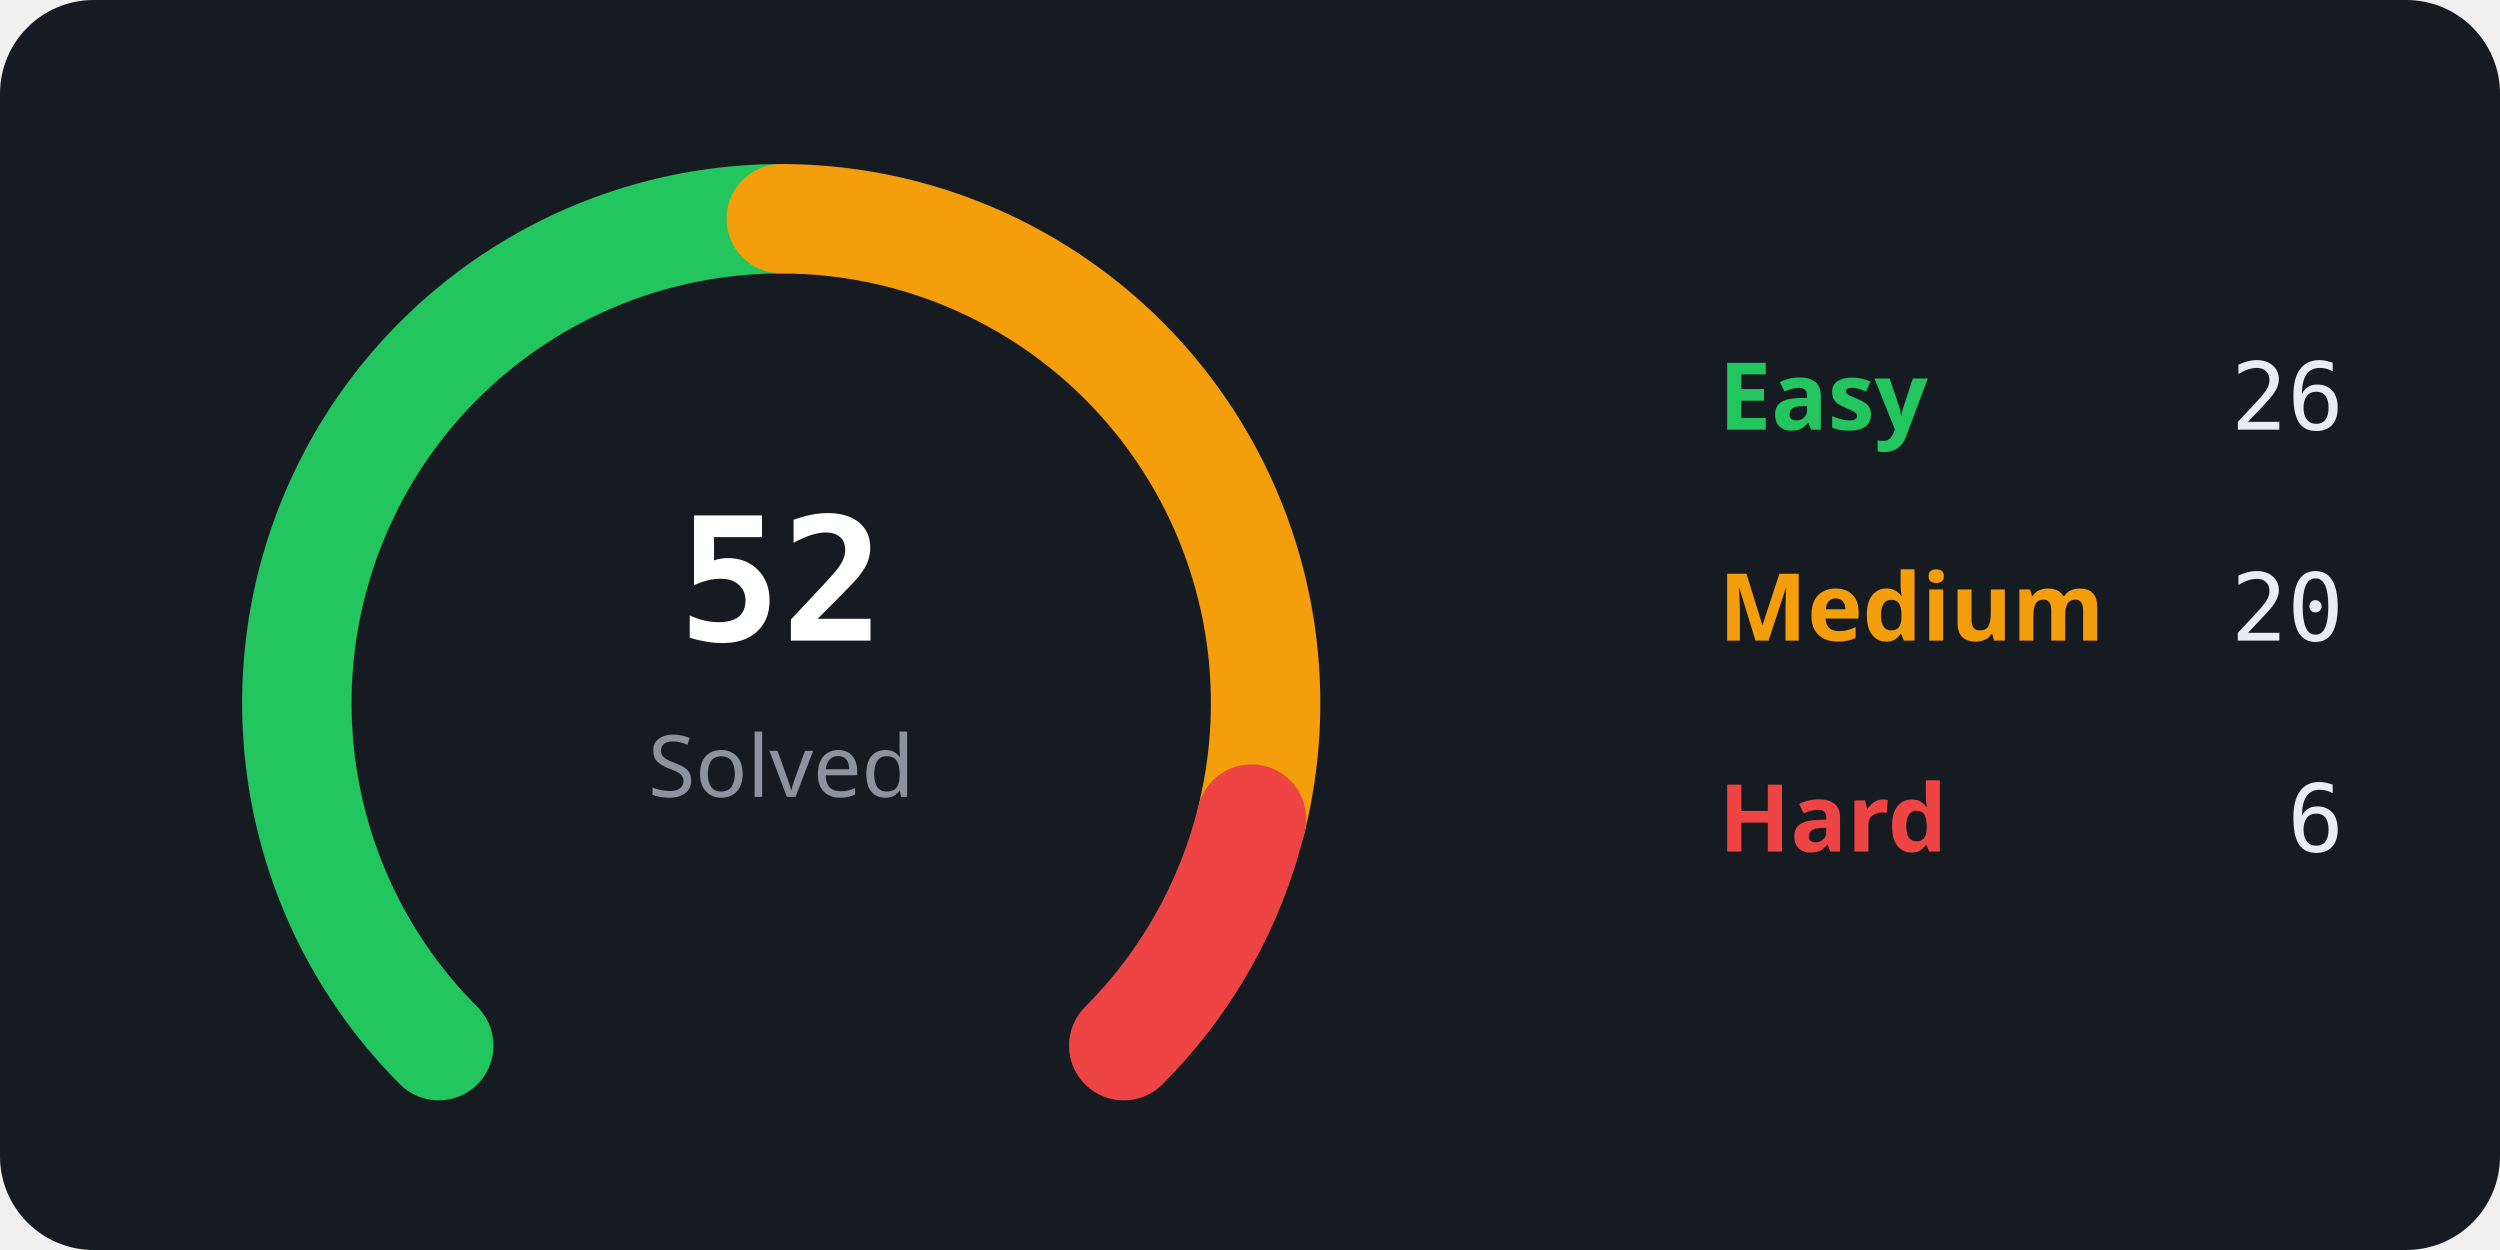
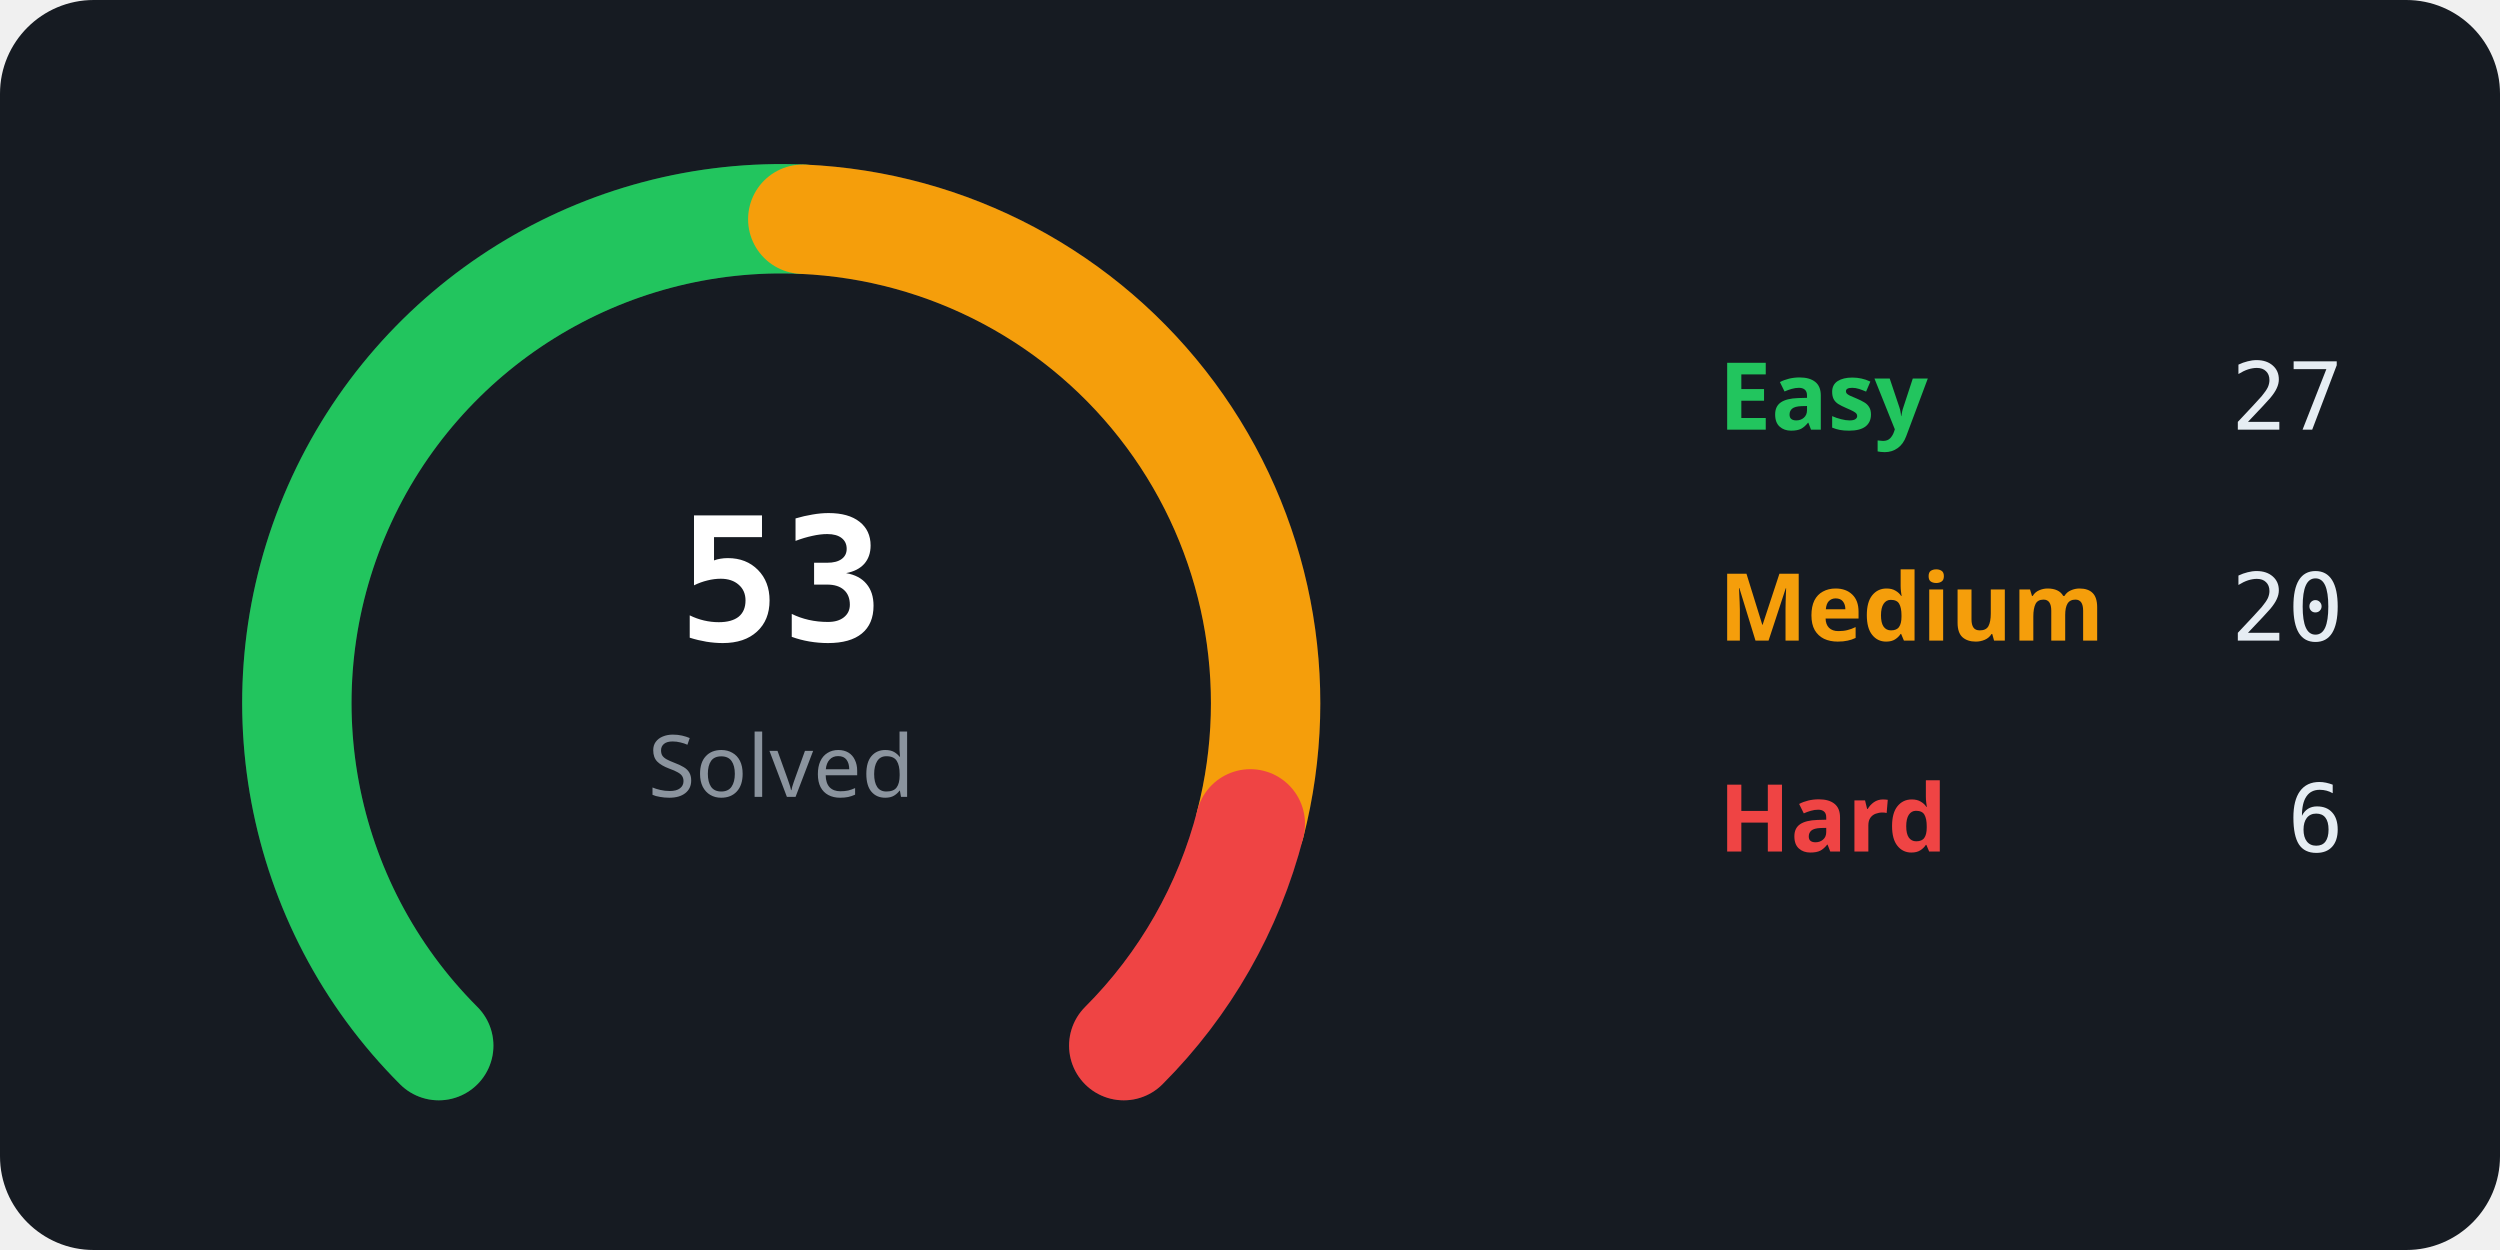
<svg xmlns="http://www.w3.org/2000/svg" width="320" height="160" viewBox="0 0 320 160">
  <rect width="320" height="160" rx="12" fill="#161b22" />
  <path d="M 56.159,133.841 A 62,62 0 1,1 143.841,133.841" stroke="#2d2d3d" stroke-width="14" fill="none" stroke-linecap="round" />
-   <path d="M 56.159,133.841 A 62,62 0 0,1 100.000,28.000" stroke="#22c55e" stroke-width="14" fill="none" stroke-linecap="round" />
-   <path d="M 100.000,28.000 A 62,62 0 0,1 160.198,104.838" stroke="#f59e0b" stroke-width="14" fill="none" stroke-linecap="round" />
-   <path d="M 160.198,104.838 A 62,62 0 0,1 143.841,133.841" stroke="#ef4444" stroke-width="14" fill="none" stroke-linecap="round" />
-   <text x="100" y="82" text-anchor="middle" fill="white" font-size="22" font-weight="bold" font-family="monospace">52</text>
+   <path d="M 56.159,133.841 A 62,62 0 0,1 102.755,28.061" stroke="#22c55e" stroke-width="14" fill="none" stroke-linecap="round" />
+   <path d="M 102.755,28.061 A 62,62 0 0,1 160.043,105.454" stroke="#f59e0b" stroke-width="14" fill="none" stroke-linecap="round" />
+   <path d="M 160.043,105.454 A 62,62 0 0,1 143.841,133.841" stroke="#ef4444" stroke-width="14" fill="none" stroke-linecap="round" />
+   <text x="100" y="82" text-anchor="middle" fill="white" font-size="22" font-weight="bold" font-family="monospace">53</text>
  <text x="100" y="102" text-anchor="middle" fill="#8b949e" font-size="11" font-family="sans-serif">Solved</text>
  <text x="220" y="55" fill="#22c55e" font-size="12" font-weight="bold" font-family="sans-serif">Easy</text>
-   <text x="300" y="55" fill="#e6edf3" font-size="12" font-family="monospace" text-anchor="end">26</text>
+   <text x="300" y="55" fill="#e6edf3" font-size="12" font-family="monospace" text-anchor="end">27</text>
  <text x="220" y="82" fill="#f59e0b" font-size="12" font-weight="bold" font-family="sans-serif">Medium</text>
  <text x="300" y="82" fill="#e6edf3" font-size="12" font-family="monospace" text-anchor="end">20</text>
  <text x="220" y="109" fill="#ef4444" font-size="12" font-weight="bold" font-family="sans-serif">Hard</text>
  <text x="300" y="109" fill="#e6edf3" font-size="12" font-family="monospace" text-anchor="end">6</text>
</svg>
